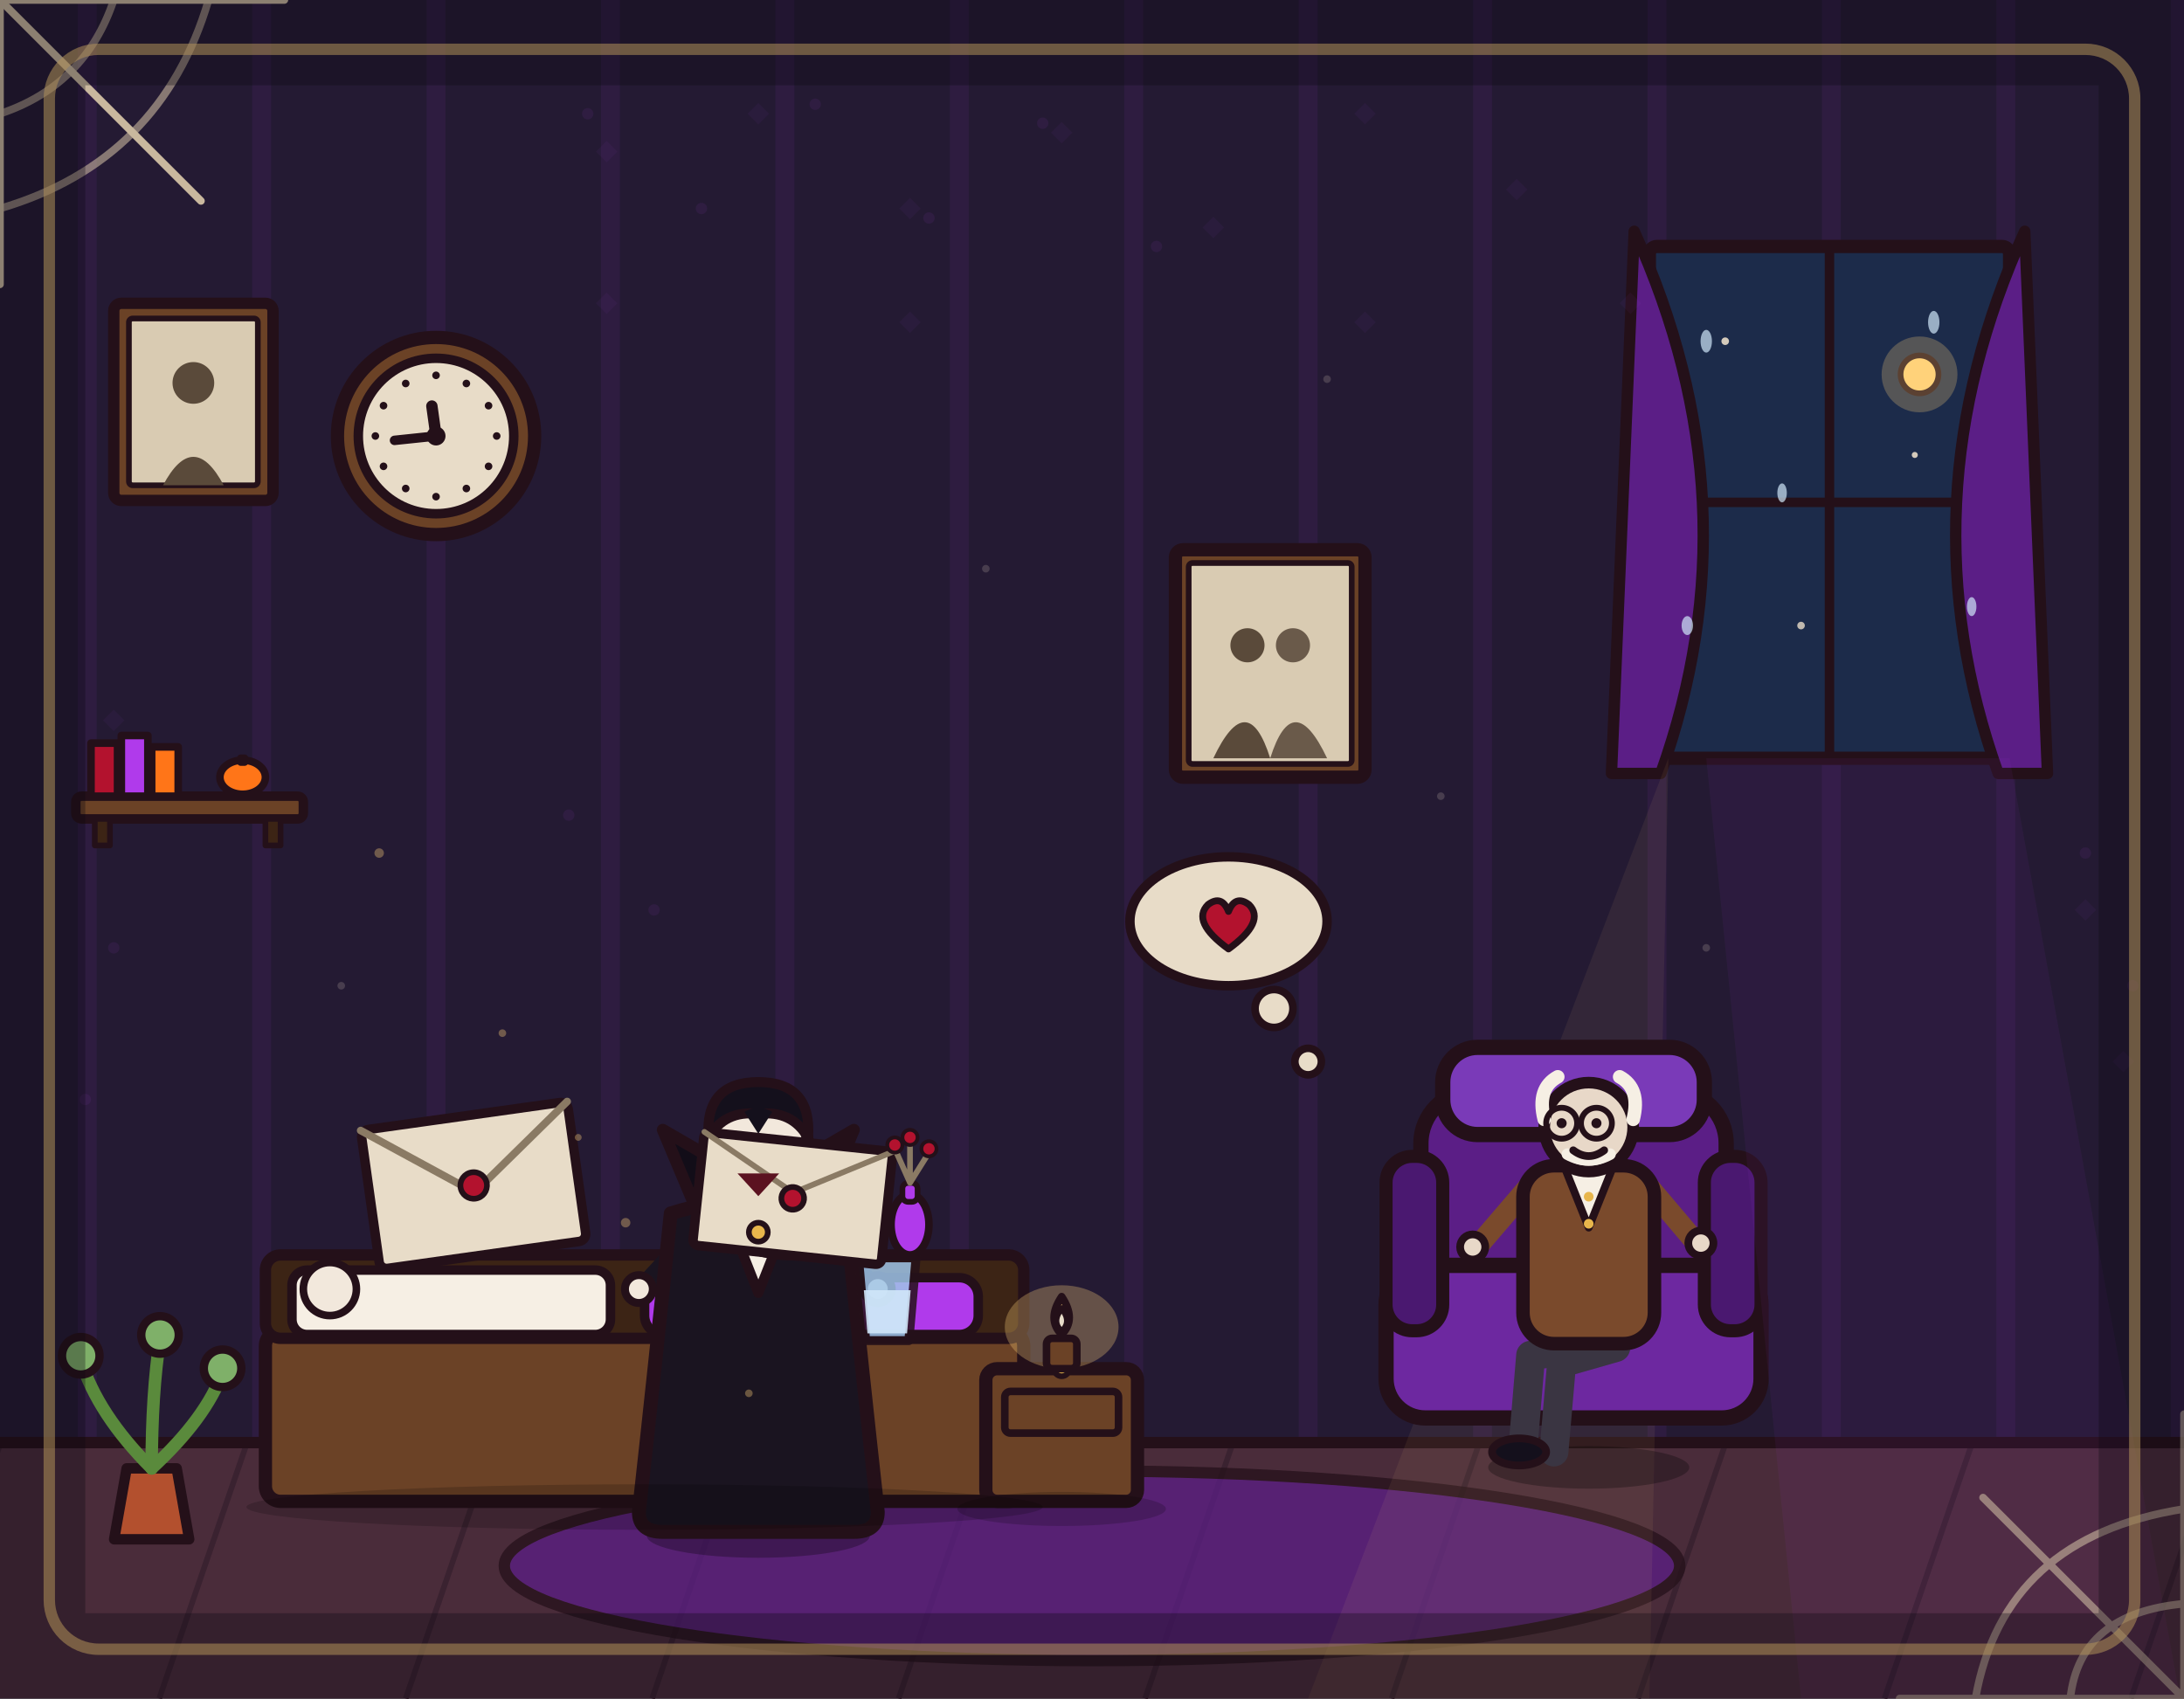
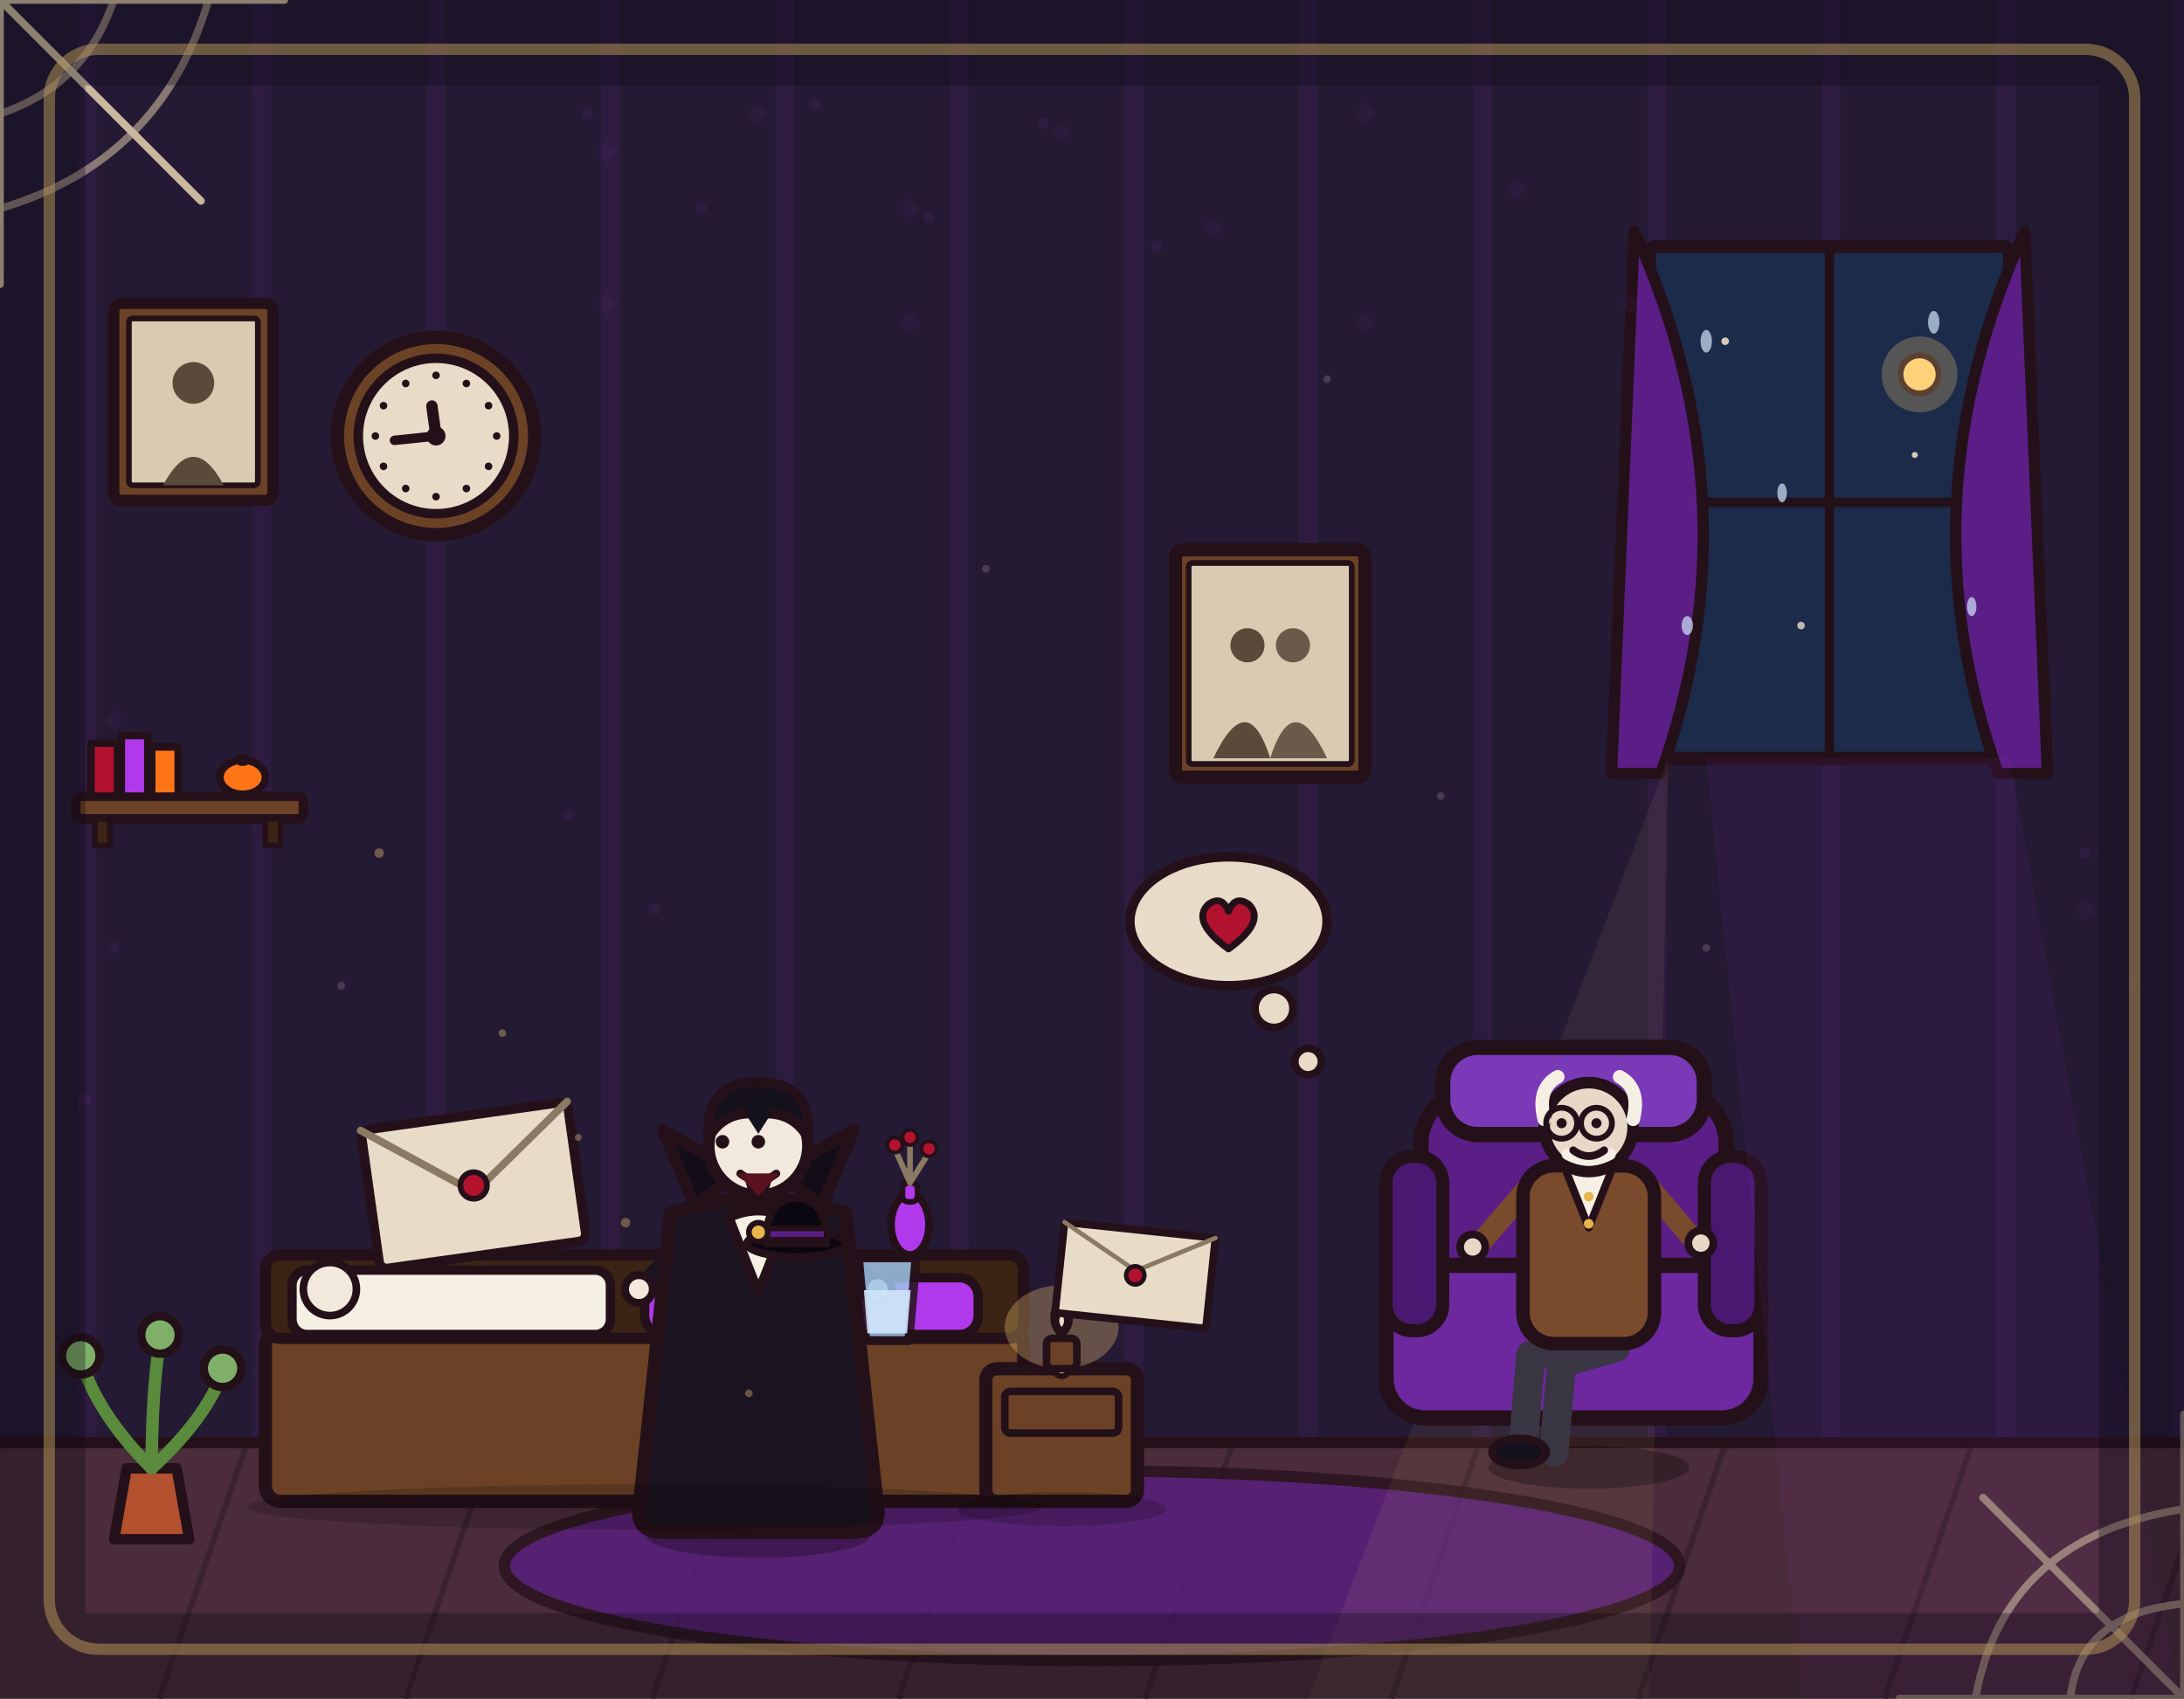
<svg xmlns="http://www.w3.org/2000/svg" viewBox="0 0 1152 896" width="1152" height="896">
  <rect x="0" y="0" width="1152" height="896" fill="#241a33" />
  <path d="M46 0V762M138 0V762M230 0V762M322 0V762M414 0V762M506 0V762M598 0V762M690 0V762M782 0V762M874 0V762M966 0V762M1058 0V762M1150 0V762" stroke="#b03aeb" stroke-width="10" opacity=".07" fill="none" />
  <rect x="0" y="760" width="1152" height="136" fill="#4a2c3a" />
  <path d="M0 762 L-46 896M130 762 L84 896M260 762 L214 896M390 762 L344 896M520 762 L474 896M650 762 L604 896M780 762 L734 896M910 762 L864 896M1040 762 L994 896M1170 762 L1124 896" stroke="#3a2230" stroke-width="3" fill="none" />
  <line x1="0" y1="761" x2="1152" y2="761" stroke="#241019" stroke-width="6" stroke-linecap="round" />
  <ellipse cx="576" cy="826" rx="310" ry="50" fill="#5b1e86" stroke="#241019" stroke-width="6" stroke-linejoin="round" stroke-linecap="round" opacity="0.75" />
  <rect x="140" y="702" width="400" height="90" rx="8" fill="#6b4226" stroke="#241019" stroke-width="7" stroke-linejoin="round" stroke-linecap="round" />
  <rect x="140" y="662" width="400" height="44" rx="8" fill="#3c2415" stroke="#241019" stroke-width="6" stroke-linejoin="round" stroke-linecap="round" />
  <rect x="154" y="670" width="168" height="34" rx="8" fill="#f6efe4" stroke="#241019" stroke-width="5" stroke-linejoin="round" stroke-linecap="round" />
  <rect x="340" y="674" width="176" height="30" rx="10" fill="#b03aeb" stroke="#241019" stroke-width="5" stroke-linejoin="round" stroke-linecap="round" />
  <circle cx="174" cy="680" r="14" fill="#f2e8dc" stroke="#241019" stroke-width="4" stroke-linejoin="round" stroke-linecap="round" />
  <g transform="rotate(-8 255 662)">
    <rect x="200" y="588" width="110" height="74" rx="4" fill="#e8dcc8" stroke="#241019" stroke-width="5" stroke-linejoin="round" stroke-linecap="round" />
    <path d="M200 588 L255 628.7 L310 588" fill="none" stroke="#8a7a64" stroke-width="4" stroke-linecap="round" stroke-linejoin="round" />
    <circle cx="255" cy="625" r="7" fill="#b3122e" stroke="#241019" stroke-width="3" stroke-linejoin="round" stroke-linecap="round" />
  </g>
  <g transform="translate(560 792) scale(1)">
    <rect x="-40" y="-70" width="80" height="70" rx="6" fill="#6b4226" stroke="#241019" stroke-width="7" stroke-linejoin="round" stroke-linecap="round" />
    <rect x="-30" y="-58" width="60" height="22" rx="3" fill="none" stroke="#241019" stroke-width="4" stroke-linejoin="round" stroke-linecap="round" />
    <circle cx="0" cy="-70" r="4" fill="#e8b64c" stroke="#241019" stroke-width="3" stroke-linejoin="round" stroke-linecap="round" />
  </g>
  <ellipse cx="560" cy="700" rx="30" ry="22" fill="#ffd27a" stroke-width="0" stroke-linejoin="round" stroke-linecap="round" stroke="none" opacity="0.3" />
  <rect x="552" y="706" width="16" height="16" rx="3" fill="#6b4226" stroke="#241019" stroke-width="4" stroke-linejoin="round" stroke-linecap="round" />
  <path d="M560 684 Q568 696 560 704 Q552 696 560 684 Z" fill="#ffd27a" stroke="#241019" stroke-width="4" stroke-linejoin="round" stroke-linecap="round" />
  <path d="M560 690 Q564 697 560 701 Q556 697 560 690 Z" fill="#ff7518" stroke="#241019" stroke-width="3" stroke-linejoin="round" stroke-linecap="round" />
  <path d="M560 693 Q562.5 697 560 700 Q557.5 697 560 693 Z" fill="#e8dcc8" stroke="none" />
  <rect x="870" y="130" width="190" height="270" rx="4" fill="#1c2b4a" stroke="#241019" stroke-width="7" stroke-linejoin="round" stroke-linecap="round" />
  <line x1="965" y1="130" x2="965" y2="400" stroke="#241019" stroke-width="5" stroke-linecap="round" />
  <line x1="870" y1="265" x2="1060" y2="265" stroke="#241019" stroke-width="5" stroke-linecap="round" />
  <path d="M862 122 Q927 265 876 408 L850 408 Z" fill="#5b1e86" stroke="#241019" stroke-width="6" stroke-linejoin="round" stroke-linecap="round" />
  <path d="M1068 122 Q1003 265 1054 408 L1080 408 Z" fill="#5b1e86" stroke="#241019" stroke-width="6" stroke-linejoin="round" stroke-linecap="round" />
  <circle cx="1012.5" cy="197.5" r="10" fill="#ffd27a" stroke="#241019" stroke-width="3" stroke-linejoin="round" stroke-linecap="round" />
  <circle cx="1012.5" cy="197.5" r="20" fill="#ffd27a" opacity="0.25" stroke="none" />
  <circle cx="910" cy="180" r="2" fill="#e8dcc8" opacity="0.9" />
  <circle cx="1010" cy="240" r="1.6" fill="#e8dcc8" opacity="0.9" />
  <circle cx="950" cy="330" r="2" fill="#e8dcc8" opacity="0.8" />
  <path d="M880 400 L690 896 L870 896 Z" fill="#ffd27a" stroke-width="0" stroke-linejoin="round" stroke-linecap="round" stroke="none" opacity="0.07" />
  <g transform="translate(230 230)">
    <circle cx="0" cy="0" r="52" fill="#6b4226" stroke="#241019" stroke-width="7" stroke-linejoin="round" stroke-linecap="round" />
    <circle cx="0" cy="0" r="41" fill="#e8dcc8" stroke="#241019" stroke-width="5" stroke-linejoin="round" stroke-linecap="round" />
    <circle cx="0" cy="-32" r="2" fill="#241019" opacity="1" />
    <circle cx="16" cy="-27.7" r="2" fill="#241019" opacity="1" />
    <circle cx="27.7" cy="-16" r="2" fill="#241019" opacity="1" />
    <circle cx="32" cy="0" r="2" fill="#241019" opacity="1" />
    <circle cx="27.7" cy="16" r="2" fill="#241019" opacity="1" />
    <circle cx="16" cy="27.7" r="2" fill="#241019" opacity="1" />
    <circle cx="0" cy="32" r="2" fill="#241019" opacity="1" />
    <circle cx="-16" cy="27.7" r="2" fill="#241019" opacity="1" />
    <circle cx="-27.7" cy="16" r="2" fill="#241019" opacity="1" />
    <circle cx="-32" cy="0" r="2" fill="#241019" opacity="1" />
    <circle cx="-27.7" cy="-16" r="2" fill="#241019" opacity="1" />
    <circle cx="-16" cy="-27.7" r="2" fill="#241019" opacity="1" />
    <line x1="0" y1="0" x2="-21.9" y2="2.3" stroke="#241019" stroke-width="5" stroke-linecap="round" />
    <line x1="0" y1="0" x2="-2.2" y2="-15.8" stroke="#241019" stroke-width="6" stroke-linecap="round" />
    <circle cx="0" cy="0" r="4" fill="#241019" stroke="#241019" stroke-width="2" stroke-linejoin="round" stroke-linecap="round" />
  </g>
  <rect x="620" y="290" width="100" height="120" rx="4" fill="#6b4226" stroke="#241019" stroke-width="7" stroke-linejoin="round" stroke-linecap="round" />
  <rect x="627" y="297" width="86" height="106" rx="2" fill="#d9cbb2" stroke="#241019" stroke-width="3" stroke-linejoin="round" stroke-linecap="round" />
  <circle cx="658" cy="340.4" r="9" fill="#5a4a3a" stroke-width="0" stroke-linejoin="round" stroke-linecap="round" stroke="none" />
  <circle cx="682" cy="340.4" r="9" fill="#6a5a4a" stroke-width="0" stroke-linejoin="round" stroke-linecap="round" stroke="none" />
  <path d="M640 400 Q658 362 670 400 Z" fill="#5a4a3a" stroke-width="0" stroke-linejoin="round" stroke-linecap="round" stroke="none" />
  <path d="M670 400 Q682 362 700 400 Z" fill="#6a5a4a" stroke-width="0" stroke-linejoin="round" stroke-linecap="round" stroke="none" />
  <line x1="0" y1="0" x2="150" y2="0" stroke="#c9b89e" stroke-width="4" stroke-linecap="round" />
  <line x1="0" y1="0" x2="0" y2="150" stroke="#c9b89e" stroke-width="4" stroke-linecap="round" />
  <line x1="0" y1="0" x2="106" y2="106" stroke="#c9b89e" stroke-width="4" stroke-linecap="round" />
  <path d="M60 0 Q45 45 0 60" fill="none" stroke="#c9b89e" stroke-width="4" stroke-linecap="round" stroke-linejoin="round" opacity="0.6" />
  <path d="M110 0 Q85 85 0 110" fill="none" stroke="#c9b89e" stroke-width="4" stroke-linecap="round" stroke-linejoin="round" opacity="0.6" />
  <g transform="translate(80 812) scale(1.1)">
    <path d="M-18 0 L18 0 L12 -34 L-12 -34 Z" fill="#b3502e" stroke="#241019" stroke-width="5" stroke-linejoin="round" stroke-linecap="round" />
    <path d="M0 -34 Q-26 -60 -34 -86" fill="none" stroke="#5a8a3c" stroke-width="6" stroke-linecap="round" stroke-linejoin="round" />
    <path d="M0 -34 Q0 -70 4 -96" fill="none" stroke="#5a8a3c" stroke-width="6" stroke-linecap="round" stroke-linejoin="round" />
    <path d="M0 -34 Q26 -58 34 -80" fill="none" stroke="#5a8a3c" stroke-width="6" stroke-linecap="round" stroke-linejoin="round" />
    <circle cx="-34" cy="-88" r="9" fill="#7fb069" stroke="#241019" stroke-width="4" stroke-linejoin="round" stroke-linecap="round" />
    <circle cx="4" cy="-98" r="9" fill="#7fb069" stroke="#241019" stroke-width="4" stroke-linejoin="round" stroke-linecap="round" />
    <circle cx="34" cy="-82" r="9" fill="#7fb069" stroke="#241019" stroke-width="4" stroke-linejoin="round" stroke-linecap="round" />
  </g>
  <g transform="translate(830 748) scale(1.15)">
    <rect x="-70" y="-150" width="140" height="110" rx="24" fill="#5b1e86" stroke="#241019" stroke-width="7" stroke-linejoin="round" stroke-linecap="round" />
    <rect x="-86" y="-70" width="172" height="70" rx="18" fill="#6d28a0" stroke="#241019" stroke-width="7" stroke-linejoin="round" stroke-linecap="round" />
    <rect x="-86" y="-120" width="26" height="80" rx="12" fill="#4a1870" stroke="#241019" stroke-width="6" stroke-linejoin="round" stroke-linecap="round" />
    <rect x="60" y="-120" width="26" height="80" rx="12" fill="#4a1870" stroke="#241019" stroke-width="6" stroke-linejoin="round" stroke-linecap="round" />
    <rect x="-60" y="-170" width="120" height="40" rx="16" fill="#7a3ab8" stroke="#241019" stroke-width="7" stroke-linejoin="round" stroke-linecap="round" />
  </g>
  <g transform="translate(838 770) scale(-1.02 1.02)">
    <ellipse cx="0" cy="4" rx="52" ry="11" fill="#000000" stroke-width="0" stroke-linejoin="round" stroke-linecap="round" stroke="none" opacity="0.28" />
    <path d="M-8 -58 L30 -54 L34 -6" fill="none" stroke="#3a3542" stroke-width="15" stroke-linecap="round" stroke-linejoin="round" />
    <path d="M-14 -58 L14 -50 L18 -4" fill="none" stroke="#3a3542" stroke-width="15" stroke-linecap="round" stroke-linejoin="round" />
    <ellipse cx="36" cy="-4" rx="14" ry="7" fill="#14101c" stroke="#241019" stroke-width="4" stroke-linejoin="round" stroke-linecap="round" />
    <path d="M32 -140 L56 -112" fill="none" stroke="#7a4a2c" stroke-width="11" stroke-linecap="round" stroke-linejoin="round" />
    <circle cx="60" cy="-110" r="6.5" fill="#e8d8c8" stroke="#241019" stroke-width="4" stroke-linejoin="round" stroke-linecap="round" />
    <path d="M-32 -140 L-54 -114" fill="none" stroke="#7a4a2c" stroke-width="11" stroke-linecap="round" stroke-linejoin="round" />
    <circle cx="-58" cy="-112" r="6.5" fill="#e8d8c8" stroke="#241019" stroke-width="4" stroke-linejoin="round" stroke-linecap="round" />
    <rect x="-34" y="-152" width="68" height="92" rx="16" fill="#7a4a2c" stroke="#241019" stroke-width="7" stroke-linejoin="round" stroke-linecap="round" />
    <path d="M-12 -150 L0 -120 L12 -150 Z" fill="#f6efe4" stroke="#241019" stroke-width="4" stroke-linejoin="round" stroke-linecap="round" />
    <circle cx="0" cy="-136" r="2.5" fill="#e8b64c" stroke-width="0" stroke-linejoin="round" stroke-linecap="round" stroke="none" />
    <circle cx="0" cy="-122" r="2.5" fill="#e8b64c" stroke-width="0" stroke-linejoin="round" stroke-linecap="round" stroke="none" />
    <circle cx="0" cy="-172" r="23" fill="#e8d8c8" stroke="#241019" stroke-width="6" stroke-linejoin="round" stroke-linecap="round" />
    <path d="M-23 -176 Q-27 -192 -16 -198" fill="none" stroke="#f6efe4" stroke-width="7" stroke-linecap="round" stroke-linejoin="round" />
    <path d="M23 -176 Q27 -192 16 -198" fill="none" stroke="#f6efe4" stroke-width="7" stroke-linecap="round" stroke-linejoin="round" />
    <circle cx="-4" cy="-174" r="2.6" fill="#241019" stroke-width="0" stroke-linejoin="round" stroke-linecap="round" stroke="none" />
    <circle cx="14" cy="-174" r="2.6" fill="#241019" stroke-width="0" stroke-linejoin="round" stroke-linecap="round" stroke="none" />
    <circle cx="-4" cy="-174" r="8" fill="none" stroke="#241019" stroke-width="3" stroke-linejoin="round" stroke-linecap="round" />
    <circle cx="14" cy="-174" r="8" fill="none" stroke="#241019" stroke-width="3" stroke-linejoin="round" stroke-linecap="round" />
    <line x1="4" y1="-174" x2="6" y2="-174" stroke="#241019" stroke-width="3" stroke-linecap="round" />
    <path d="M-11 -158 Q0 -152 11 -158" fill="none" stroke="#f6efe4" stroke-width="6" stroke-linecap="round" stroke-linejoin="round" />
    <path d="M-8 -160 Q0 -154 8 -160" fill="none" stroke="#241019" stroke-width="4" stroke-linecap="round" stroke-linejoin="round" />
  </g>
  <circle cx="690" cy="560" r="7" fill="#e8dcc8" stroke="#241019" stroke-width="4" stroke-linejoin="round" stroke-linecap="round" />
  <circle cx="672" cy="532" r="10" fill="#e8dcc8" stroke="#241019" stroke-width="4" stroke-linejoin="round" stroke-linecap="round" />
  <ellipse cx="648" cy="486" rx="52" ry="34" fill="#e8dcc8" stroke="#241019" stroke-width="5" stroke-linejoin="round" stroke-linecap="round" />
  <g transform="translate(648 488) scale(0.9)">
    <path d="M0 14 Q-22 -2 -12 -12 Q-4 -18 0 -8 Q4 -18 12 -12 Q22 -2 0 14 Z" fill="#b3122e" stroke="#241019" stroke-width="4" stroke-linejoin="round" stroke-linecap="round" />
  </g>
  <g transform="translate(400 806) scale(1.05 1.05)">
    <ellipse cx="0" cy="4" rx="56" ry="11" fill="#000000" stroke-width="0" stroke-linejoin="round" stroke-linecap="round" stroke="none" opacity="0.28" />
    <path d="M-12 -62 L-16 -6" fill="none" stroke="#241a2e" stroke-width="15" stroke-linecap="round" stroke-linejoin="round" />
    <path d="M12 -62 L16 -6" fill="none" stroke="#241a2e" stroke-width="15" stroke-linecap="round" stroke-linejoin="round" />
    <ellipse cx="-18" cy="-4" rx="15" ry="7" fill="#14101c" stroke="#241019" stroke-width="4" stroke-linejoin="round" stroke-linecap="round" />
    <ellipse cx="18" cy="-4" rx="15" ry="7" fill="#14101c" stroke="#241019" stroke-width="4" stroke-linejoin="round" stroke-linecap="round" />
    <path d="M-34 -146 L-56 -122" fill="none" stroke="#1a1420" stroke-width="11" stroke-linecap="round" stroke-linejoin="round" />
    <circle cx="-60" cy="-120" r="7" fill="#f2e8dc" stroke="#241019" stroke-width="4" stroke-linejoin="round" stroke-linecap="round" />
    <path d="M34 -146 L56 -122" fill="none" stroke="#1a1420" stroke-width="11" stroke-linecap="round" stroke-linejoin="round" />
    <circle cx="60" cy="-120" r="7" fill="#f2e8dc" stroke="#241019" stroke-width="4" stroke-linejoin="round" stroke-linecap="round" />
    <path d="M-44 -158 Q-52 -80 -60 -8 Q-60 2 -48 2 L48 2 Q60 2 60 -8 Q52 -80 44 -158 Q0 -172 -44 -158 Z" fill="#1a1420" stroke="#241019" stroke-width="7" stroke-linejoin="round" stroke-linecap="round" />
    <path d="M-32 -162 L-48 -200 L-10 -178 Z" fill="#120d18" stroke="#241019" stroke-width="6" stroke-linejoin="round" stroke-linecap="round" />
    <path d="M32 -162 L48 -200 L10 -178 Z" fill="#120d18" stroke="#241019" stroke-width="6" stroke-linejoin="round" stroke-linecap="round" />
    <path d="M-15 -156 L0 -118 L15 -156 Q0 -163 -15 -156 Z" fill="#f6efe4" stroke="#241019" stroke-width="5" stroke-linejoin="round" stroke-linecap="round" />
    <circle cx="0" cy="-192" r="25" fill="#f2e8dc" stroke="#241019" stroke-width="6" stroke-linejoin="round" stroke-linecap="round" />
    <path d="M-25 -196 Q-27 -224 0 -224 Q27 -224 25 -196 Q17 -210 0 -208 Q-17 -210 -25 -196 Z" fill="#14101c" stroke="#241019" stroke-width="5" stroke-linejoin="round" stroke-linecap="round" />
    <path d="M-7 -209 L0 -198 L7 -209 Q0 -213 -7 -209 Z" fill="#14101c" stroke-width="0" stroke-linejoin="round" stroke-linecap="round" stroke="none" />
    <circle cx="-18" cy="-194" r="3.4" fill="#241019" stroke-width="0" stroke-linejoin="round" stroke-linecap="round" stroke="none" />
    <circle cx="0" cy="-194" r="3.4" fill="#241019" stroke-width="0" stroke-linejoin="round" stroke-linecap="round" stroke="none" />
    <path d="M-9 -178 Q0 -171 9 -178" fill="none" stroke="#241019" stroke-width="4" stroke-linecap="round" stroke-linejoin="round" />
    <path d="M-6 -176 L-2 -176 L-4 -169 Z" fill="#ffffff" stroke="#241019" stroke-width="2" stroke-linejoin="round" stroke-linecap="round" />
    <path d="M2 -176 L6 -176 L4 -169 Z" fill="#ffffff" stroke="#241019" stroke-width="2" stroke-linejoin="round" stroke-linecap="round" />
  </g>
  <g transform="translate(468 692) scale(0.95)">
    <path d="M-16 -30 L16 -30 L12 16 L-12 16 Z" fill="#9fc4e8" stroke="#241019" stroke-width="5" stroke-linejoin="round" stroke-linecap="round" opacity="0.85" />
    <path d="M-13 -12 L13 -12 L11 12 L-11 12 Z" fill="#cfe6f8" stroke-width="0" stroke-linejoin="round" stroke-linecap="round" stroke="none" opacity="0.9" />
  </g>
  <polygon points="900,400 1060,400 1150,896 950,896" fill="#b03aeb" opacity="0.06" />
  <g fill="#ffd27a" opacity="0.35">
    <circle cx="200" cy="450" r="2.5" />
    <circle cx="265" cy="545" r="2" />
    <circle cx="330" cy="645" r="2.5" />
    <circle cx="395" cy="735" r="2" />
    <circle cx="305" cy="600" r="1.8" />
  </g>
  <g fill="#cfe6f8" opacity="0.7">
    <ellipse cx="900" cy="180" rx="3" ry="6" />
    <ellipse cx="940" cy="260" rx="2.5" ry="5" />
    <ellipse cx="1020" cy="170" rx="3" ry="6" />
    <ellipse cx="1040" cy="320" rx="2.5" ry="5" />
    <ellipse cx="890" cy="330" rx="3" ry="5" />
  </g>
  <rect x="40" y="420" width="120" height="12" rx="3" fill="#6b4226" stroke="#241019" stroke-width="5" stroke-linejoin="round" stroke-linecap="round" />
  <rect x="48" y="392" width="14" height="28" fill="#b3122e" stroke="#241019" stroke-width="4" stroke-linejoin="round" stroke-linecap="round" />
  <rect x="64" y="388" width="14" height="32" fill="#b03aeb" stroke="#241019" stroke-width="4" stroke-linejoin="round" stroke-linecap="round" />
  <rect x="80" y="394" width="14" height="26" fill="#ff7518" stroke="#241019" stroke-width="4" stroke-linejoin="round" stroke-linecap="round" />
  <ellipse cx="128" cy="410" rx="12" ry="9" fill="#ff7518" stroke="#241019" stroke-width="4" stroke-linejoin="round" stroke-linecap="round" />
  <rect x="125" y="398" width="6" height="6" rx="2" fill="#241019" />
  <ellipse cx="420" cy="656" rx="26" ry="7" fill="#0b0710" stroke="#241019" stroke-width="4" stroke-linejoin="round" stroke-linecap="round" />
  <path d="M404 656 Q404 632 420 632 Q436 632 436 656 Z" fill="#0b0710" stroke="#241019" stroke-width="4" stroke-linejoin="round" stroke-linecap="round" />
  <rect x="404" y="648" width="32" height="6" fill="#5b1e86" stroke="#241019" stroke-width="3" />
-   <g transform="rotate(6 415 662)">
+   <g transform="translate(250 175) rotate(6 415 662) scale(.8)">
    <rect x="365" y="602" width="100" height="60" rx="3" fill="#e8dcc8" stroke="#241019" stroke-width="5" stroke-linejoin="round" stroke-linecap="round" />
    <path d="M365 602 L415 629 L465 602" fill="none" stroke="#8a7a64" stroke-width="3" stroke-linecap="round" />
    <circle cx="415" cy="632" r="6" fill="#b3122e" stroke="#241019" stroke-width="3" stroke-linejoin="round" stroke-linecap="round" />
  </g>
  <g fill="none" stroke="#c9b89e" stroke-width="4" stroke-linecap="round" opacity="0.6">
    <path d="M1152 896 L1002 896 M1152 896 L1152 746 M1152 896 L1046 790" />
    <path d="M1092 896 Q1097 851 1152 846" />
    <path d="M1042 896 Q1057 811 1152 796" />
  </g>
  <g fill="#b03aeb" opacity="0.08">
    <circle cx="310" cy="60" r="3" />
    <circle cx="370" cy="110" r="3" />
    <circle cx="430" cy="55" r="3" />
    <circle cx="490" cy="115" r="3" />
    <circle cx="550" cy="65" r="3" />
    <circle cx="610" cy="130" r="3" />
    <circle cx="300" cy="430" r="3" />
    <circle cx="345" cy="480" r="3" />
    <circle cx="1100" cy="450" r="3" />
    <circle cx="1125" cy="520" r="3" />
    <circle cx="60" cy="500" r="3" />
    <circle cx="45" cy="580" r="3" />
  </g>
  <g fill="#e8dcc8" opacity="0.18">
    <circle cx="520" cy="300" r="2" />
    <circle cx="700" cy="200" r="2" />
    <circle cx="760" cy="420" r="2" />
    <circle cx="180" cy="520" r="2" />
    <circle cx="900" cy="500" r="2" />
  </g>
  <rect x="50" y="432" width="8" height="14" fill="#3c2415" stroke="#241019" stroke-width="3" stroke-linejoin="round" stroke-linecap="round" />
  <rect x="140" y="432" width="8" height="14" fill="#3c2415" stroke="#241019" stroke-width="3" stroke-linejoin="round" stroke-linecap="round" />
  <rect x="60" y="160" width="84" height="104" rx="4" fill="#6b4226" stroke="#241019" stroke-width="6" stroke-linejoin="round" stroke-linecap="round" />
  <rect x="68" y="168" width="68" height="88" rx="2" fill="#d9cbb2" stroke="#241019" stroke-width="3" stroke-linejoin="round" stroke-linecap="round" />
  <circle cx="102" cy="202" r="11" fill="#5a4a3a" />
  <path d="M86 256 Q102 226 118 256 Z" fill="#5a4a3a" />
  <ellipse cx="480" cy="646" rx="10" ry="16" fill="#b03aeb" stroke="#241019" stroke-width="4" stroke-linejoin="round" stroke-linecap="round" />
  <rect x="476" y="624" width="8" height="10" rx="3" fill="#b03aeb" stroke="#241019" stroke-width="3" stroke-linejoin="round" stroke-linecap="round" />
  <path d="M480 624 L472 606 M480 624 L480 602 M480 624 L490 608" stroke="#8a7a64" stroke-width="3" fill="none" stroke-linecap="round" />
  <circle cx="472" cy="604" r="4" fill="#b3122e" stroke="#241019" stroke-width="2" />
  <circle cx="480" cy="600" r="4" fill="#b3122e" stroke="#241019" stroke-width="2" />
  <circle cx="490" cy="606" r="4" fill="#b3122e" stroke="#241019" stroke-width="2" />
  <polygon points="389,619 411,619 400,631" fill="#5b1220" />
  <circle cx="400" cy="650" r="5" fill="#e8b64c" stroke="#241019" stroke-width="3" stroke-linejoin="round" stroke-linecap="round" />
  <ellipse cx="340" cy="795" rx="210" ry="12" fill="#000000" opacity="0.18" />
  <ellipse cx="560" cy="796" rx="55" ry="9" fill="#000000" opacity="0.18" />
  <rect x="316" y="76" width="8" height="8" transform="rotate(45 320 80)" fill="#b03aeb" opacity="0.05" />
  <rect x="396" y="56" width="8" height="8" transform="rotate(45 400 60)" fill="#b03aeb" opacity="0.05" />
  <rect x="476" y="106" width="8" height="8" transform="rotate(45 480 110)" fill="#b03aeb" opacity="0.05" />
  <rect x="556" y="66" width="8" height="8" transform="rotate(45 560 70)" fill="#b03aeb" opacity="0.05" />
  <rect x="636" y="116" width="8" height="8" transform="rotate(45 640 120)" fill="#b03aeb" opacity="0.05" />
  <rect x="716" y="56" width="8" height="8" transform="rotate(45 720 60)" fill="#b03aeb" opacity="0.05" />
  <rect x="796" y="96" width="8" height="8" transform="rotate(45 800 100)" fill="#b03aeb" opacity="0.05" />
  <rect x="856" y="156" width="8" height="8" transform="rotate(45 860 160)" fill="#b03aeb" opacity="0.05" />
  <rect x="316" y="156" width="8" height="8" transform="rotate(45 320 160)" fill="#b03aeb" opacity="0.05" />
  <rect x="476" y="166" width="8" height="8" transform="rotate(45 480 170)" fill="#b03aeb" opacity="0.05" />
  <rect x="716" y="166" width="8" height="8" transform="rotate(45 720 170)" fill="#b03aeb" opacity="0.05" />
  <rect x="56" y="376" width="8" height="8" transform="rotate(45 60 380)" fill="#b03aeb" opacity="0.05" />
  <rect x="1096" y="476" width="8" height="8" transform="rotate(45 1100 480)" fill="#b03aeb" opacity="0.05" />
  <rect x="1116" y="556" width="8" height="8" transform="rotate(45 1120 560)" fill="#b03aeb" opacity="0.05" />
  <rect x="26" y="26" width="1100" height="844" rx="26" fill="none" stroke="#ffd27a" stroke-width="6" opacity="0.55" />
  <rect x="0" y="0" width="1152" height="896" fill="none" stroke="#0b0710" stroke-width="90" opacity="0.32" />
</svg>
